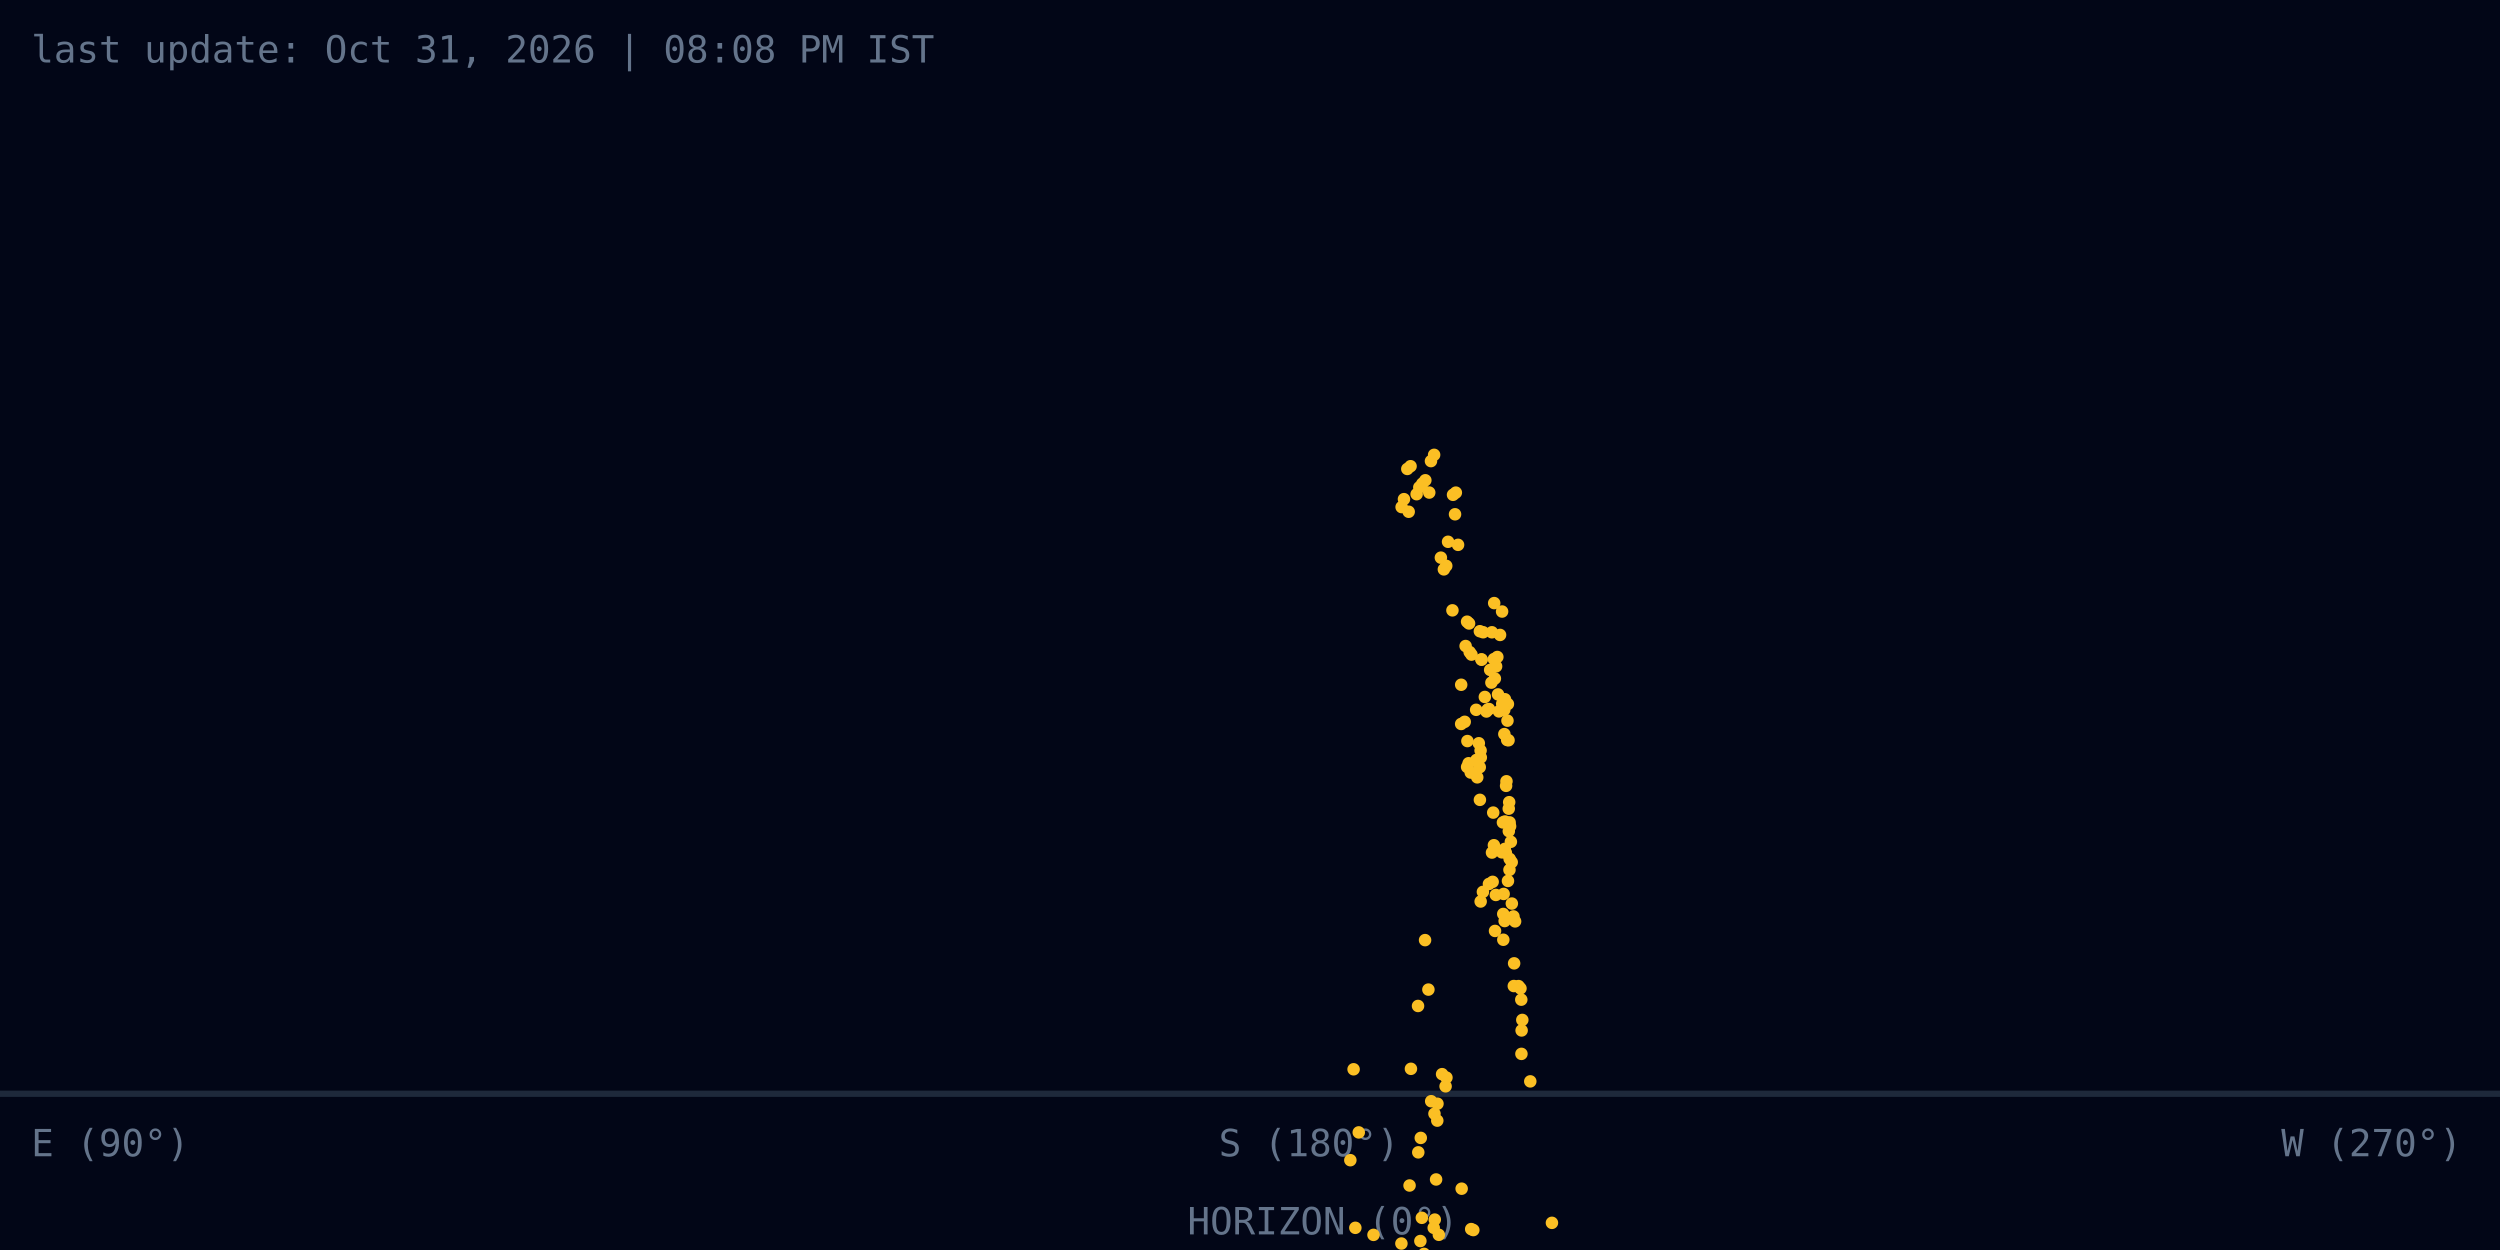
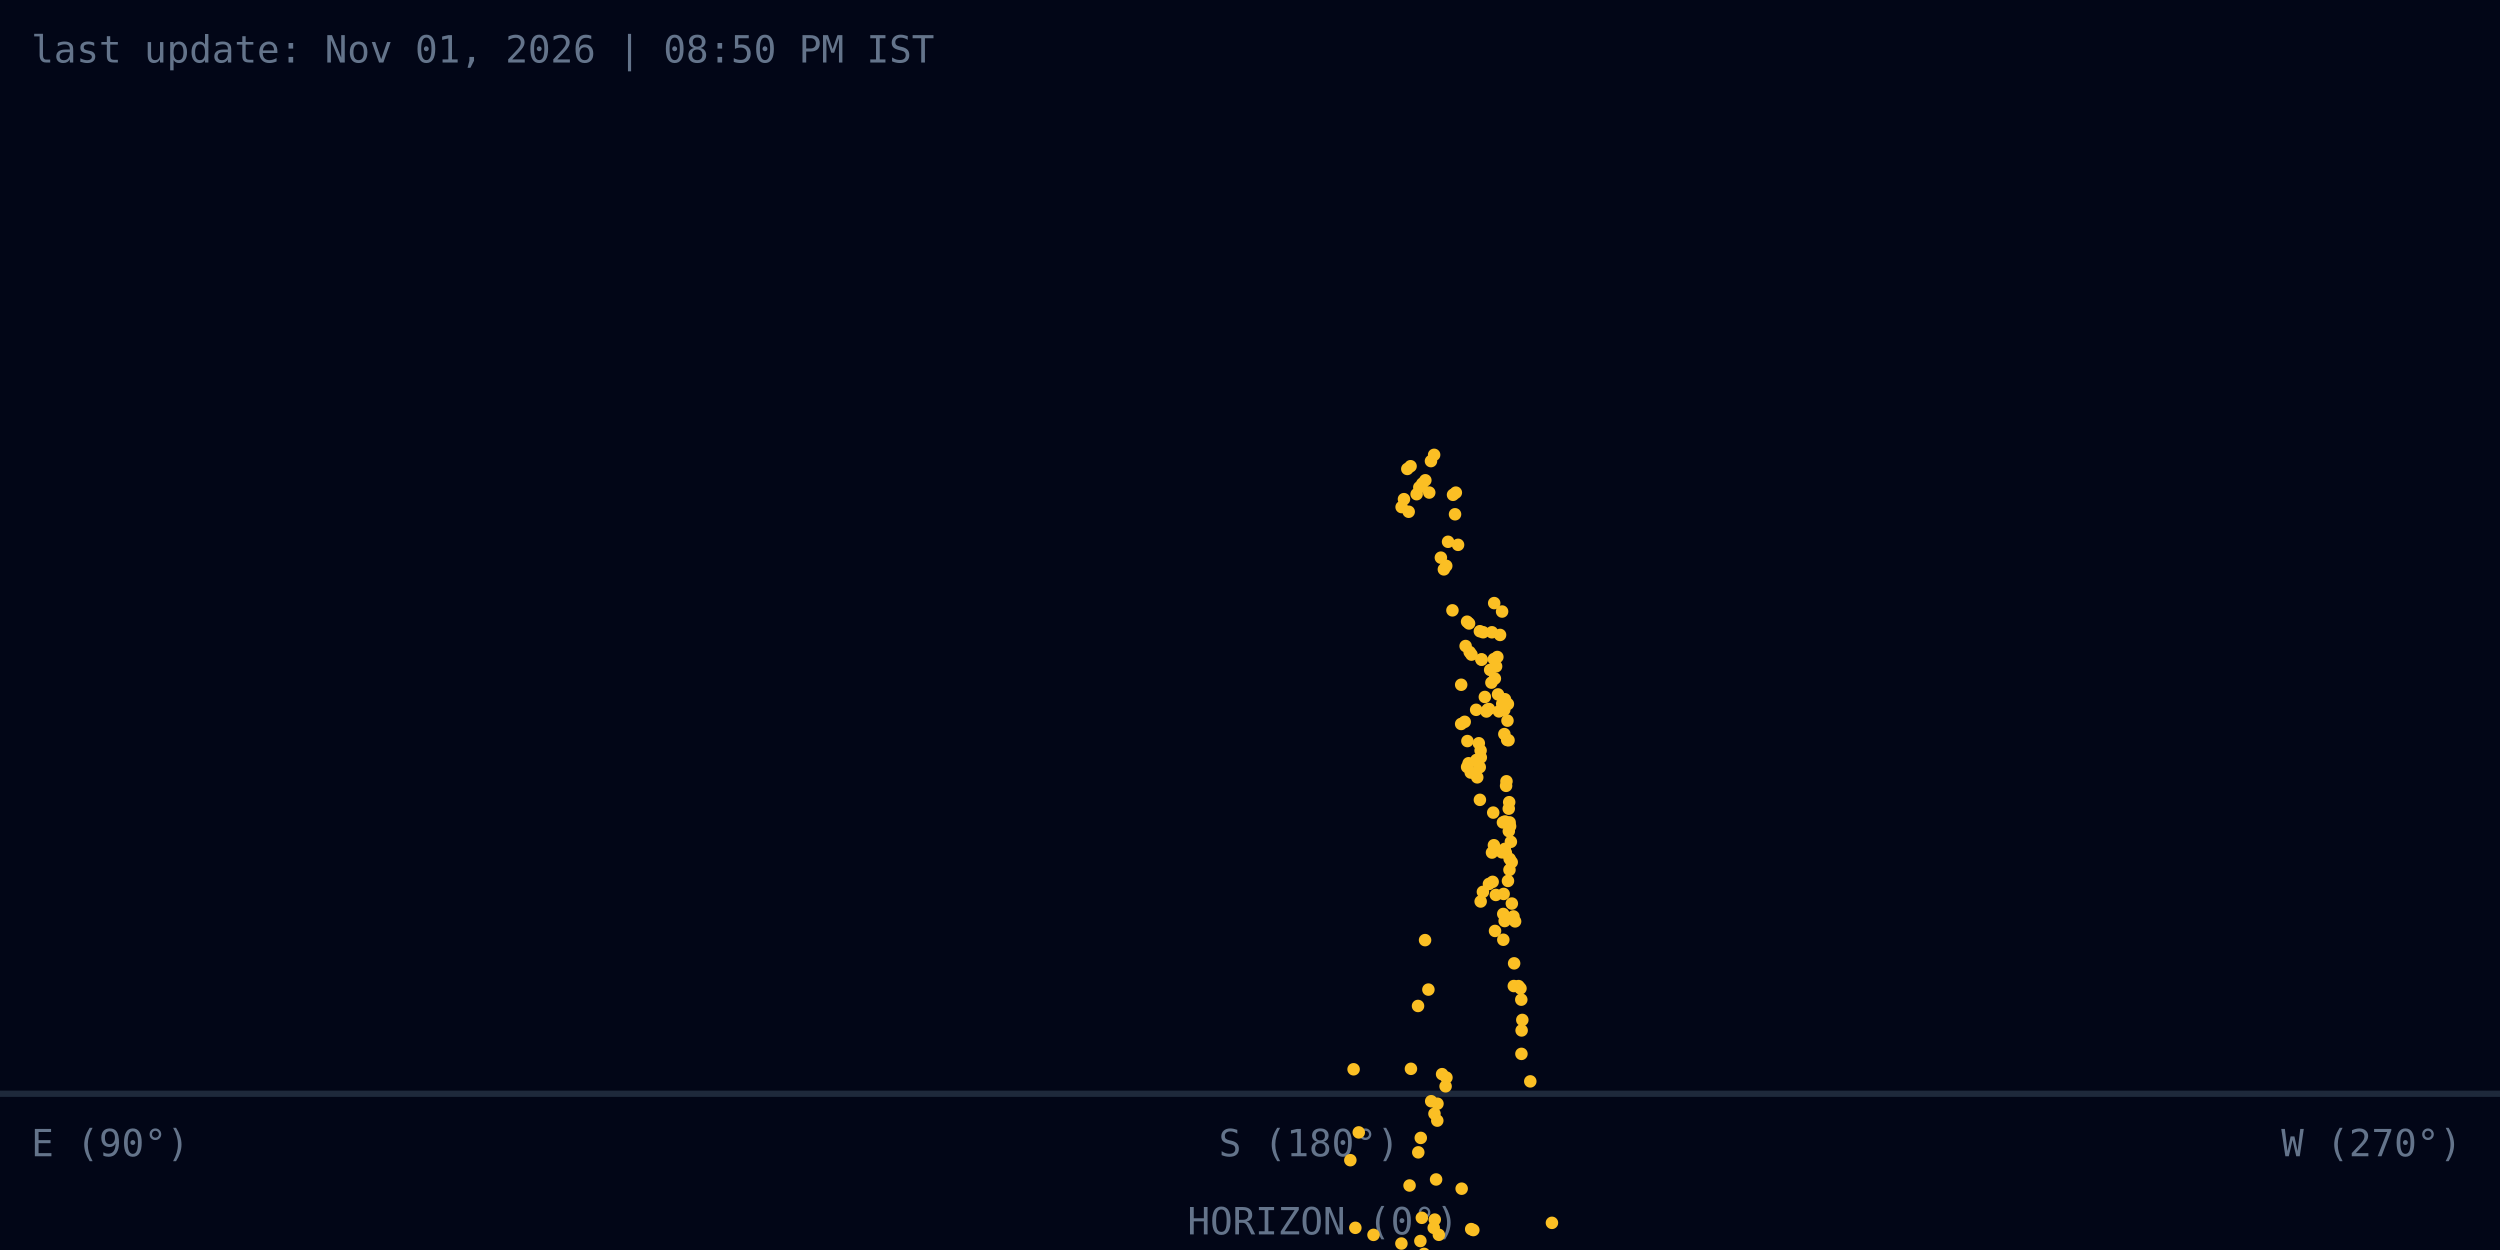
<svg xmlns="http://www.w3.org/2000/svg" width="800" height="400" viewBox="0 0 800 400">
  <rect width="800" height="400" fill="#020617" />
-   <text id="last-update" x="10" y="20" fill="#64748b" font-family="monospace">last update: Oct 31, 2026 | 08:08 PM IST</text>
+   <text id="last-update" x="10" y="20" fill="#64748b" font-family="monospace">last update: Nov 01, 2026 | 08:50 PM IST</text>
  <line x1="0" y1="350" x2="800" y2="350" stroke="#1e293b" stroke-width="2" />
  <text x="380" y="395" fill="#64748b" font-size="12" font-family="monospace">HORIZON (0°)</text>
  <text x="730" y="370" fill="#64748b" font-size="12" font-family="monospace">W (270°)</text>
  <text x="390" y="370" fill="#64748b" font-size="12" font-family="monospace">S (180°)</text>
  <text x="10" y="370" fill="#64748b" font-size="12" font-family="monospace">E (90°)</text>
  <g id="analemma-points">
    <circle cx=" 465.61" cy=" 164.57" r="2" fill="#fbbf24">
 </circle>
    <circle cx=" 467.57" cy=" 231.67" r="2" fill="#fbbf24">
 </circle>
    <circle cx=" 467.58" cy=" 219.12" r="2" fill="#fbbf24">
 </circle>
    <circle cx=" 468.71" cy=" 230.98" r="2" fill="#fbbf24">
 </circle>
    <circle cx=" 469.57" cy=" 237.14" r="2" fill="#fbbf24">
 </circle>
    <circle cx=" 469.00" cy=" 206.73" r="2" fill="#fbbf24">
 </circle>
    <circle cx=" 469.47" cy=" 198.94" r="2" fill="#fbbf24">
 </circle>
    <circle cx=" 470.10" cy=" 199.51" r="2" fill="#fbbf24">
 </circle>
    <circle cx=" 474.53" cy=" 285.41" r="2" fill="#fbbf24">
 </circle>
    <circle cx=" 472.47" cy=" 243.18" r="2" fill="#fbbf24">
 </circle>
    <circle cx=" 473.57" cy=" 255.95" r="2" fill="#fbbf24">
 </circle>
    <circle cx=" 473.22" cy=" 237.84" r="2" fill="#fbbf24">
 </circle>
    <circle cx=" 473.79" cy=" 240.17" r="2" fill="#fbbf24">
 </circle>
    <circle cx=" 473.56" cy=" 201.99" r="2" fill="#fbbf24">
 </circle>
    <circle cx=" 474.09" cy=" 210.99" r="2" fill="#fbbf24">
 </circle>
    <circle cx=" 478.41" cy=" 297.90" r="2" fill="#fbbf24">
 </circle>
    <circle cx=" 477.65" cy=" 282.19" r="2" fill="#fbbf24">
 </circle>
    <circle cx=" 477.44" cy=" 272.82" r="2" fill="#fbbf24">
 </circle>
    <circle cx=" 478.67" cy=" 286.38" r="2" fill="#fbbf24">
 </circle>
    <circle cx=" 478.05" cy=" 270.47" r="2" fill="#fbbf24">
 </circle>
    <circle cx=" 476.85" cy=" 214.37" r="2" fill="#fbbf24">
 </circle>
    <circle cx=" 477.25" cy=" 218.44" r="2" fill="#fbbf24">
 </circle>
    <circle cx=" 481.06" cy=" 300.72" r="2" fill="#fbbf24">
 </circle>
    <circle cx=" 481.04" cy=" 292.47" r="2" fill="#fbbf24">
 </circle>
    <circle cx=" 481.49" cy=" 294.73" r="2" fill="#fbbf24">
 </circle>
    <circle cx=" 481.17" cy=" 286.06" r="2" fill="#fbbf24">
 </circle>
    <circle cx=" 479.37" cy=" 222.21" r="2" fill="#fbbf24">
 </circle>
    <circle cx=" 479.67" cy=" 227.65" r="2" fill="#fbbf24">
 </circle>
    <circle cx=" 498.29" cy=" 411.31" r="2" fill="#fbbf24">
 </circle>
    <circle cx=" 498.34" cy=" 411.53" r="2" fill="#fbbf24">
 </circle>
    <circle cx=" 484.42" cy=" 315.53" r="2" fill="#fbbf24">
 </circle>
    <circle cx=" 486.86" cy=" 337.24" r="2" fill="#fbbf24">
 </circle>
    <circle cx=" 481.87" cy=" 272.88" r="2" fill="#fbbf24">
 </circle>
    <circle cx=" 482.55" cy=" 281.90" r="2" fill="#fbbf24">
 </circle>
    <circle cx=" 481.19" cy=" 226.61" r="2" fill="#fbbf24">
 </circle>
    <circle cx=" 481.39" cy=" 234.91" r="2" fill="#fbbf24">
 </circle>
    <circle cx=" 486.92" cy=" 329.74" r="2" fill="#fbbf24">
 </circle>
    <circle cx=" 483.03" cy=" 278.36" r="2" fill="#fbbf24">
 </circle>
    <circle cx=" 483.79" cy=" 289.14" r="2" fill="#fbbf24">
 </circle>
    <circle cx=" 485.93" cy=" 315.55" r="2" fill="#fbbf24">
 </circle>
    <circle cx=" 484.30" cy=" 293.26" r="2" fill="#fbbf24">
 </circle>
    <circle cx=" 482.30" cy=" 236.80" r="2" fill="#fbbf24">
 </circle>
    <circle cx=" 482.80" cy=" 258.78" r="2" fill="#fbbf24">
 </circle>
    <circle cx=" 501.22" cy=" 413.90" r="2" fill="#fbbf24">
 </circle>
    <circle cx=" 489.69" cy=" 346.04" r="2" fill="#fbbf24">
 </circle>
    <circle cx=" 486.81" cy=" 319.89" r="2" fill="#fbbf24">
 </circle>
    <circle cx=" 484.83" cy=" 294.84" r="2" fill="#fbbf24">
 </circle>
    <circle cx=" 486.55" cy=" 316.29" r="2" fill="#fbbf24">
 </circle>
    <circle cx=" 482.73" cy=" 236.88" r="2" fill="#fbbf24">
 </circle>
    <circle cx=" 483.48" cy=" 269.37" r="2" fill="#fbbf24">
 </circle>
    <circle cx=" 496.62" cy=" 391.31" r="2" fill="#fbbf24">
 </circle>
    <circle cx=" 483.75" cy=" 275.90" r="2" fill="#fbbf24">
 </circle>
    <circle cx=" 483.23" cy=" 264.40" r="2" fill="#fbbf24">
 </circle>
    <circle cx=" 482.94" cy=" 256.70" r="2" fill="#fbbf24">
 </circle>
    <circle cx=" 483.08" cy=" 263.17" r="2" fill="#fbbf24">
 </circle>
    <circle cx=" 482.53" cy=" 225.29" r="2" fill="#fbbf24">
 </circle>
    <circle cx=" 482.39" cy=" 230.61" r="2" fill="#fbbf24">
 </circle>
    <circle cx=" 487.14" cy=" 326.38" r="2" fill="#fbbf24">
 </circle>
    <circle cx=" 482.82" cy=" 265.96" r="2" fill="#fbbf24">
 </circle>
    <circle cx=" 483.09" cy=" 274.84" r="2" fill="#fbbf24">
 </circle>
    <circle cx=" 482.07" cy=" 250.01" r="2" fill="#fbbf24">
 </circle>
    <circle cx=" 481.95" cy=" 251.47" r="2" fill="#fbbf24">
 </circle>
    <circle cx=" 481.58" cy=" 223.76" r="2" fill="#fbbf24">
 </circle>
    <circle cx=" 481.36" cy=" 227.15" r="2" fill="#fbbf24">
 </circle>
    <circle cx=" 484.52" cy=" 308.27" r="2" fill="#fbbf24">
 </circle>
    <circle cx=" 481.59" cy=" 262.88" r="2" fill="#fbbf24">
 </circle>
    <circle cx=" 480.71" cy=" 225.23" r="2" fill="#fbbf24">
 </circle>
    <circle cx=" 481.54" cy=" 271.65" r="2" fill="#fbbf24">
 </circle>
    <circle cx=" 480.94" cy=" 263.18" r="2" fill="#fbbf24">
 </circle>
    <circle cx=" 480.67" cy=" 195.69" r="2" fill="#fbbf24">
 </circle>
    <circle cx=" 480.02" cy=" 203.18" r="2" fill="#fbbf24">
 </circle>
    <circle cx=" 480.62" cy=" 272.75" r="2" fill="#fbbf24">
 </circle>
    <circle cx=" 479.15" cy=" 210.24" r="2" fill="#fbbf24">
 </circle>
    <circle cx=" 478.75" cy=" 213.23" r="2" fill="#fbbf24">
 </circle>
    <circle cx=" 478.36" cy=" 217.14" r="2" fill="#fbbf24">
 </circle>
    <circle cx=" 478.05" cy=" 210.91" r="2" fill="#fbbf24">
 </circle>
    <circle cx=" 478.14" cy=" 192.99" r="2" fill="#fbbf24">
 </circle>
    <circle cx=" 477.41" cy=" 202.33" r="2" fill="#fbbf24">
 </circle>
    <circle cx=" 477.83" cy=" 260.03" r="2" fill="#fbbf24">
 </circle>
    <circle cx=" 476.48" cy=" 226.89" r="2" fill="#fbbf24">
 </circle>
    <circle cx=" 476.07" cy=" 227.06" r="2" fill="#fbbf24">
 </circle>
    <circle cx=" 475.66" cy=" 227.68" r="2" fill="#fbbf24">
 </circle>
    <circle cx=" 475.15" cy=" 223.03" r="2" fill="#fbbf24">
 </circle>
    <circle cx=" 474.61" cy=" 202.32" r="2" fill="#fbbf24">
 </circle>
    <circle cx=" 474.09" cy=" 211.11" r="2" fill="#fbbf24">
 </circle>
    <circle cx=" 476.46" cy=" 282.87" r="2" fill="#fbbf24">
 </circle>
    <circle cx=" 473.86" cy=" 242.39" r="2" fill="#fbbf24">
 </circle>
    <circle cx=" 473.52" cy=" 245.50" r="2" fill="#fbbf24">
 </circle>
    <circle cx=" 472.37" cy=" 227.14" r="2" fill="#fbbf24">
 </circle>
    <circle cx=" 472.72" cy=" 248.75" r="2" fill="#fbbf24">
 </circle>
    <circle cx=" 470.88" cy=" 209.48" r="2" fill="#fbbf24">
 </circle>
    <circle cx=" 470.29" cy=" 208.66" r="2" fill="#fbbf24">
 </circle>
    <circle cx=" 473.81" cy=" 288.48" r="2" fill="#fbbf24">
 </circle>
    <circle cx=" 470.64" cy=" 247.22" r="2" fill="#fbbf24">
 </circle>
    <circle cx=" 469.96" cy=" 244.24" r="2" fill="#fbbf24">
 </circle>
    <circle cx=" 469.48" cy=" 245.43" r="2" fill="#fbbf24">
 </circle>
    <circle cx=" 466.58" cy=" 174.35" r="2" fill="#fbbf24">
 </circle>
    <circle cx=" 465.87" cy=" 157.64" r="2" fill="#fbbf24">
 </circle>
    <circle cx=" 464.97" cy=" 158.34" r="2" fill="#fbbf24">
 </circle>
    <circle cx=" 464.78" cy=" 195.31" r="2" fill="#fbbf24">
 </circle>
    <circle cx=" 463.38" cy=" 173.37" r="2" fill="#fbbf24">
 </circle>
    <circle cx=" 462.80" cy=" 181.08" r="2" fill="#fbbf24">
 </circle>
    <circle cx=" 462.04" cy=" 182.20" r="2" fill="#fbbf24">
 </circle>
    <circle cx=" 461.08" cy=" 178.45" r="2" fill="#fbbf24">
 </circle>
    <circle cx=" 458.92" cy=" 145.55" r="2" fill="#fbbf24">
 </circle>
    <circle cx=" 457.91" cy=" 147.55" r="2" fill="#fbbf24">
 </circle>
    <circle cx=" 457.36" cy=" 157.62" r="2" fill="#fbbf24">
 </circle>
    <circle cx=" 456.11" cy=" 153.69" r="2" fill="#fbbf24">
 </circle>
    <circle cx=" 455.13" cy=" 154.77" r="2" fill="#fbbf24">
 </circle>
    <circle cx=" 454.18" cy=" 155.94" r="2" fill="#fbbf24">
 </circle>
    <circle cx=" 453.32" cy=" 158.14" r="2" fill="#fbbf24">
 </circle>
    <circle cx=" 451.38" cy=" 149.19" r="2" fill="#fbbf24">
 </circle>
    <circle cx=" 450.34" cy=" 150.06" r="2" fill="#fbbf24">
 </circle>
    <circle cx=" 450.78" cy=" 163.76" r="2" fill="#fbbf24">
 </circle>
    <circle cx=" 449.27" cy=" 159.73" r="2" fill="#fbbf24">
 </circle>
    <circle cx=" 448.52" cy=" 162.26" r="2" fill="#fbbf24">
 </circle>
    <circle cx=" 20.26" cy=" 571.97" r="2" fill="#fbbf24">
 </circle>
    <circle cx=" 74.33" cy=" 546.37" r="2" fill="#fbbf24">
 </circle>
    <circle cx=" 471.46" cy=" 393.62" r="2" fill="#fbbf24">
 </circle>
    <circle cx=" 470.78" cy=" 393.31" r="2" fill="#fbbf24">
 </circle>
    <circle cx=" 495.37" cy=" 503.27" r="2" fill="#fbbf24">
 </circle>
    <circle cx=" 467.73" cy=" 380.38" r="2" fill="#fbbf24">
 </circle>
    <circle cx=" 462.86" cy=" 344.83" r="2" fill="#fbbf24">
 </circle>
    <circle cx=" 462.59" cy=" 347.62" r="2" fill="#fbbf24">
 </circle>
    <circle cx=" 461.47" cy=" 343.73" r="2" fill="#fbbf24">
 </circle>
    <circle cx=" 456.02" cy=" 300.84" r="2" fill="#fbbf24">
 </circle>
    <circle cx=" 457.09" cy=" 316.67" r="2" fill="#fbbf24">
 </circle>
    <circle cx=" 469.47" cy=" 420.03" r="2" fill="#fbbf24">
 </circle>
    <circle cx=" 459.99" cy=" 353.19" r="2" fill="#fbbf24">
 </circle>
    <circle cx=" 459.93" cy=" 358.60" r="2" fill="#fbbf24">
 </circle>
    <circle cx=" 459.03" cy=" 356.39" r="2" fill="#fbbf24">
 </circle>
    <circle cx=" 457.98" cy=" 352.39" r="2" fill="#fbbf24">
 </circle>
    <circle cx=" 453.77" cy=" 321.91" r="2" fill="#fbbf24">
 </circle>
    <circle cx=" 459.55" cy=" 377.43" r="2" fill="#fbbf24">
 </circle>
    <circle cx=" 471.53" cy=" 461.85" r="2" fill="#fbbf24">
 </circle>
    <circle cx=" 460.43" cy=" 395.14" r="2" fill="#fbbf24">
 </circle>
    <circle cx=" 459.13" cy=" 390.27" r="2" fill="#fbbf24">
 </circle>
    <circle cx=" 458.79" cy=" 392.90" r="2" fill="#fbbf24">
 </circle>
    <circle cx=" 454.65" cy=" 364.13" r="2" fill="#fbbf24">
 </circle>
    <circle cx=" 451.50" cy=" 342.02" r="2" fill="#fbbf24">
 </circle>
    <circle cx=" 453.85" cy=" 368.75" r="2" fill="#fbbf24">
 </circle>
    <circle cx=" 467.51" cy=" 471.07" r="2" fill="#fbbf24">
 </circle>
    <circle cx=" 454.99" cy=" 389.70" r="2" fill="#fbbf24">
 </circle>
    <circle cx=" 455.71" cy=" 401.24" r="2" fill="#fbbf24">
 </circle>
    <circle cx=" 454.52" cy=" 397.13" r="2" fill="#fbbf24">
 </circle>
    <circle cx=" 455.98" cy=" 414.56" r="2" fill="#fbbf24">
 </circle>
    <circle cx=" 451.06" cy=" 379.36" r="2" fill="#fbbf24">
 </circle>
    <circle cx=" 455.70" cy=" 423.59" r="2" fill="#fbbf24">
 </circle>
    <circle cx=" 482.79" cy=" 553.38" r="2" fill="#fbbf24">
 </circle>
    <circle cx=" 459.54" cy=" 468.02" r="2" fill="#fbbf24">
 </circle>
    <circle cx=" 462.80" cy=" 493.17" r="2" fill="#fbbf24">
 </circle>
    <circle cx=" 456.72" cy=" 459.61" r="2" fill="#fbbf24">
 </circle>
    <circle cx=" 448.45" cy=" 397.93" r="2" fill="#fbbf24">
 </circle>
    <circle cx=" 451.44" cy=" 429.90" r="2" fill="#fbbf24">
 </circle>
    <circle cx=" 483.33" cy=" 577.31" r="2" fill="#fbbf24">
 </circle>
    <circle cx=" 457.19" cy=" 485.98" r="2" fill="#fbbf24">
 </circle>
    <circle cx=" 458.77" cy=" 501.95" r="2" fill="#fbbf24">
 </circle>
    <circle cx=" 458.66" cy=" 507.06" r="2" fill="#fbbf24">
 </circle>
    <circle cx=" 455.29" cy=" 490.82" r="2" fill="#fbbf24">
 </circle>
    <circle cx=" 449.40" cy=" 450.08" r="2" fill="#fbbf24">
 </circle>
    <circle cx=" 451.11" cy=" 471.34" r="2" fill="#fbbf24">
 </circle>
    <circle cx=" 507.92" cy=" 618.72" r="2" fill="#fbbf24">
 </circle>
    <circle cx=" 457.53" cy=" 530.58" r="2" fill="#fbbf24">
 </circle>
    <circle cx=" 443.32" cy=" 419.49" r="2" fill="#fbbf24">
 </circle>
    <circle cx=" 441.09" cy=" 404.11" r="2" fill="#fbbf24">
 </circle>
    <circle cx=" 439.52" cy=" 395.16" r="2" fill="#fbbf24">
 </circle>
    <circle cx=" 433.15" cy=" 342.17" r="2" fill="#fbbf24">
 </circle>
    <circle cx=" 434.80" cy=" 362.37" r="2" fill="#fbbf24">
 </circle>
    <circle cx=" 449.04" cy=" 512.18" r="2" fill="#fbbf24">
 </circle>
    <circle cx=" 438.74" cy=" 413.08" r="2" fill="#fbbf24">
 </circle>
    <circle cx=" 439.37" cy=" 426.64" r="2" fill="#fbbf24">
 </circle>
    <circle cx=" 438.60" cy=" 425.35" r="2" fill="#fbbf24">
 </circle>
    <circle cx=" 436.66" cy=" 411.17" r="2" fill="#fbbf24">
 </circle>
    <circle cx=" 432.11" cy=" 371.26" r="2" fill="#fbbf24">
 </circle>
    <circle cx=" 433.71" cy=" 392.90" r="2" fill="#fbbf24">
 </circle>
    <circle cx=" 441.39" cy=" 492.84" r="2" fill="#fbbf24">
 </circle>
    <circle cx=" 438.62" cy=" 465.26" r="2" fill="#fbbf24">
 </circle>
    <circle cx=" 439.66" cy=" 489.97" r="2" fill="#fbbf24">
 </circle>
    <circle cx=" 439.18" cy=" 494.15" r="2" fill="#fbbf24">
 </circle>
    <circle cx=" 437.86" cy=" 484.86" r="2" fill="#fbbf24">
 </circle>
    <circle cx=" 435.61" cy=" 460.36" r="2" fill="#fbbf24">
 </circle>
+     <circle cx=" 436.98" cy=" 494.93" r="2" fill="#fbbf24">
+  </circle>
  </g>
</svg>
